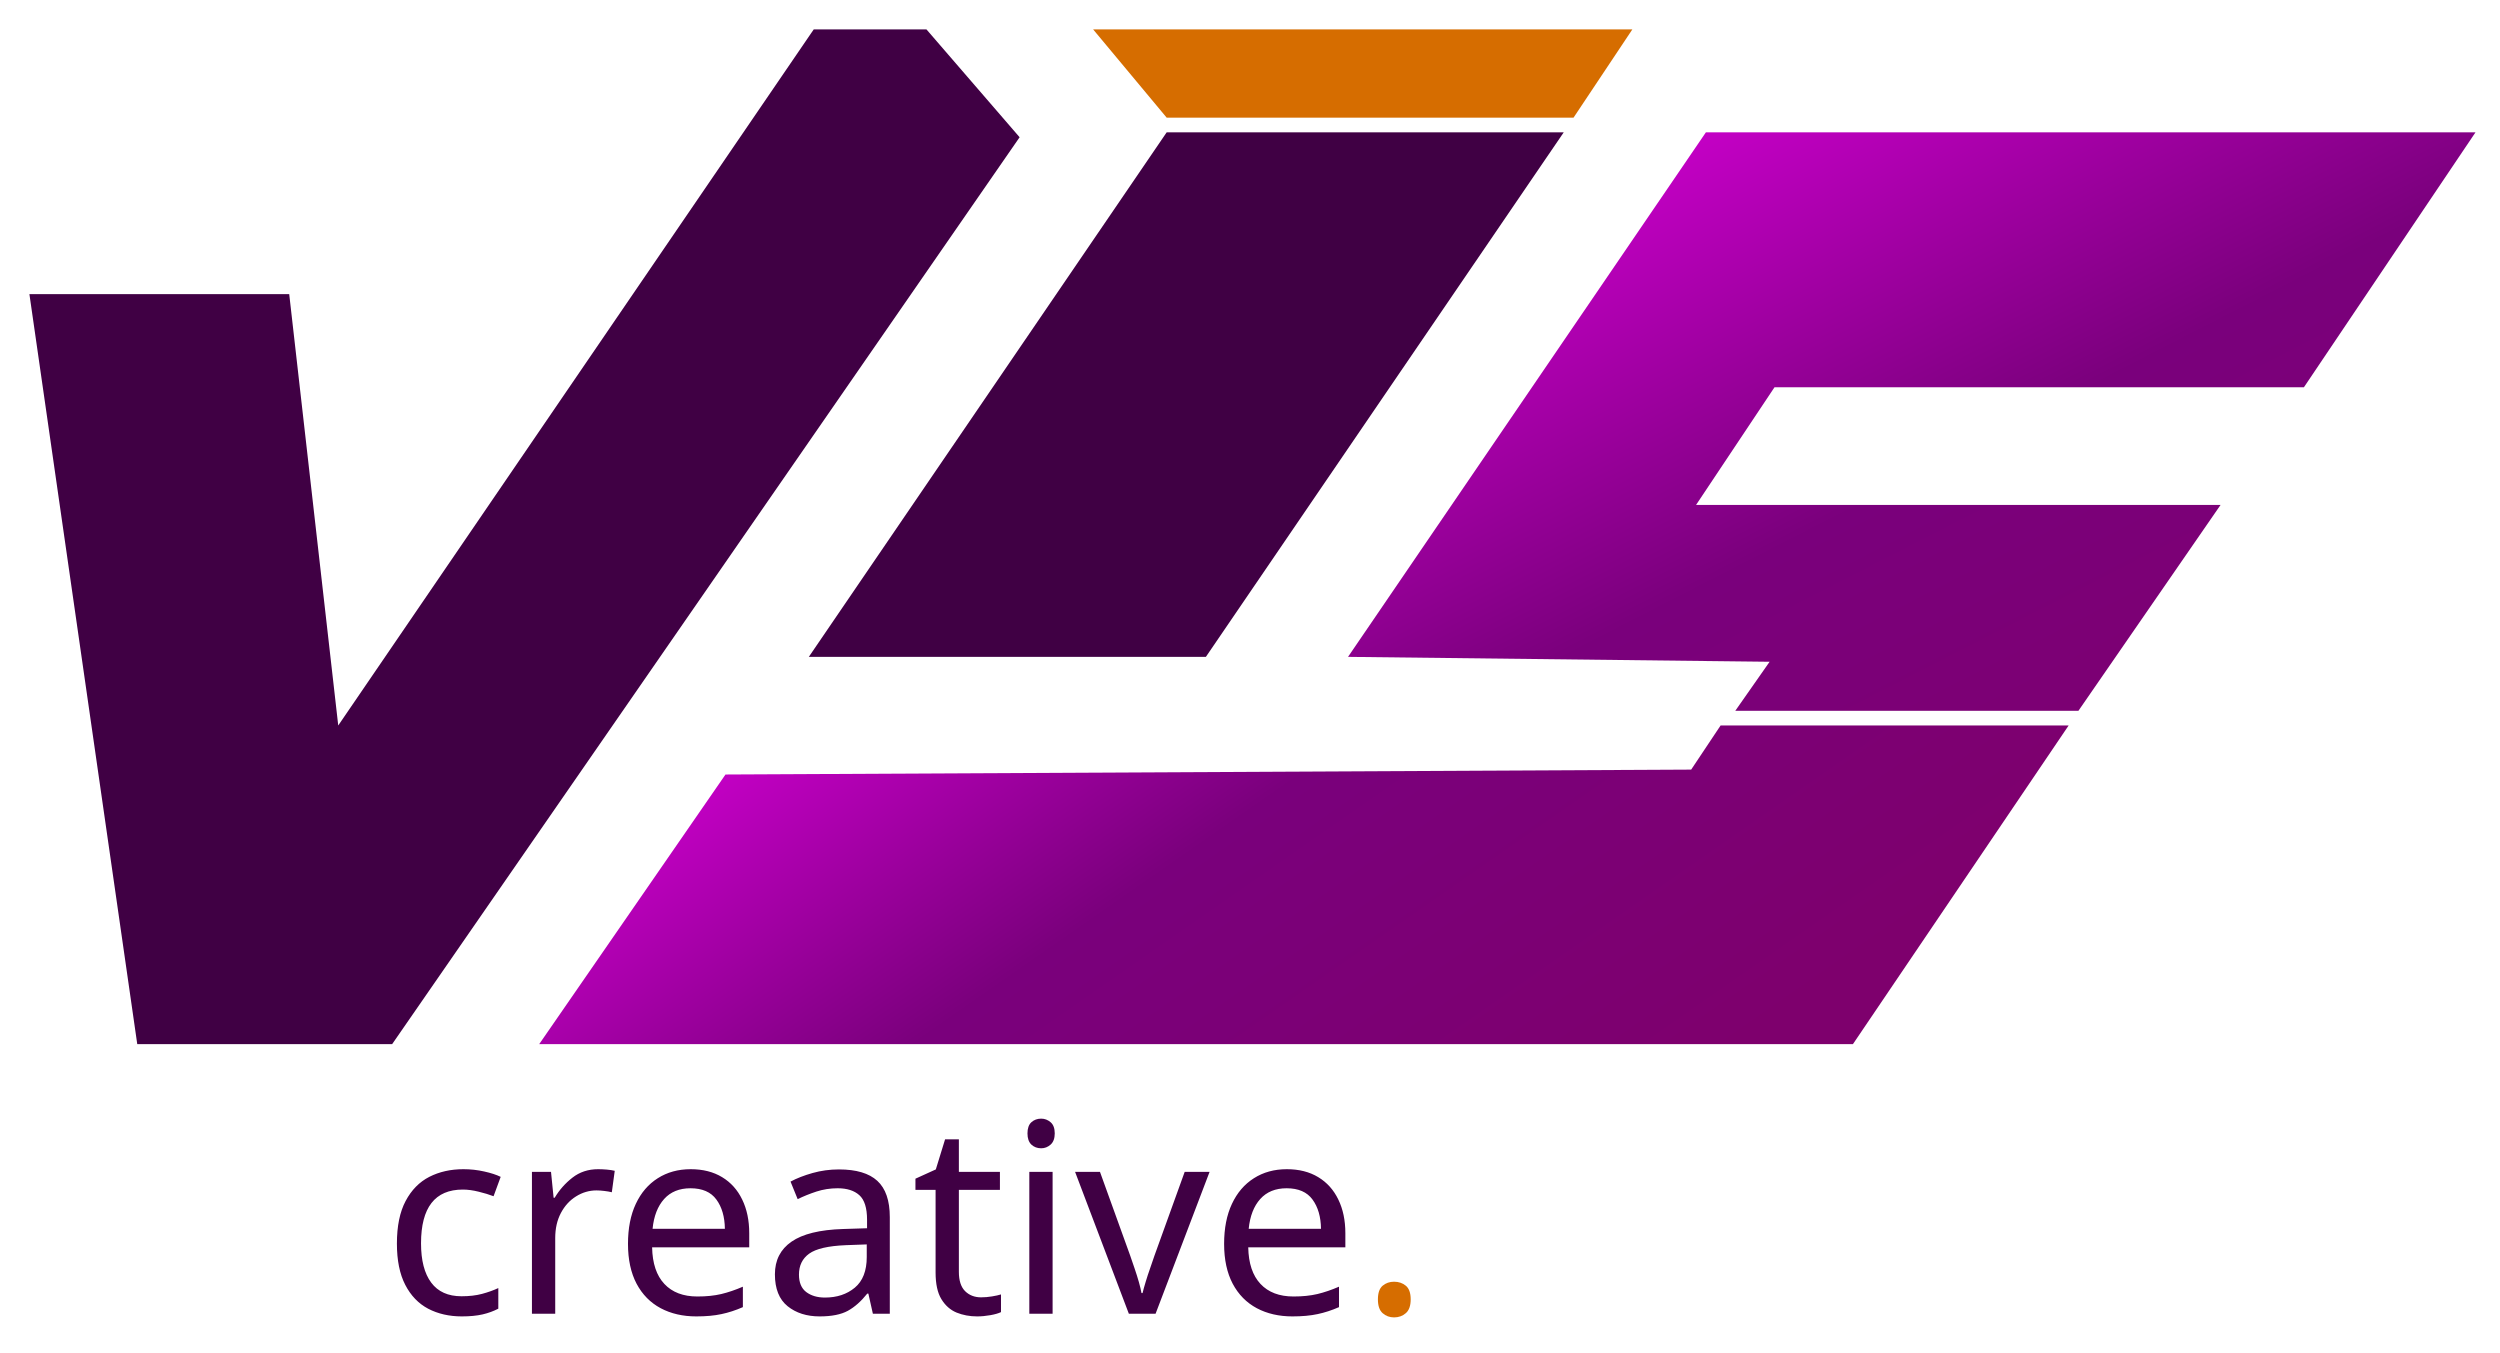
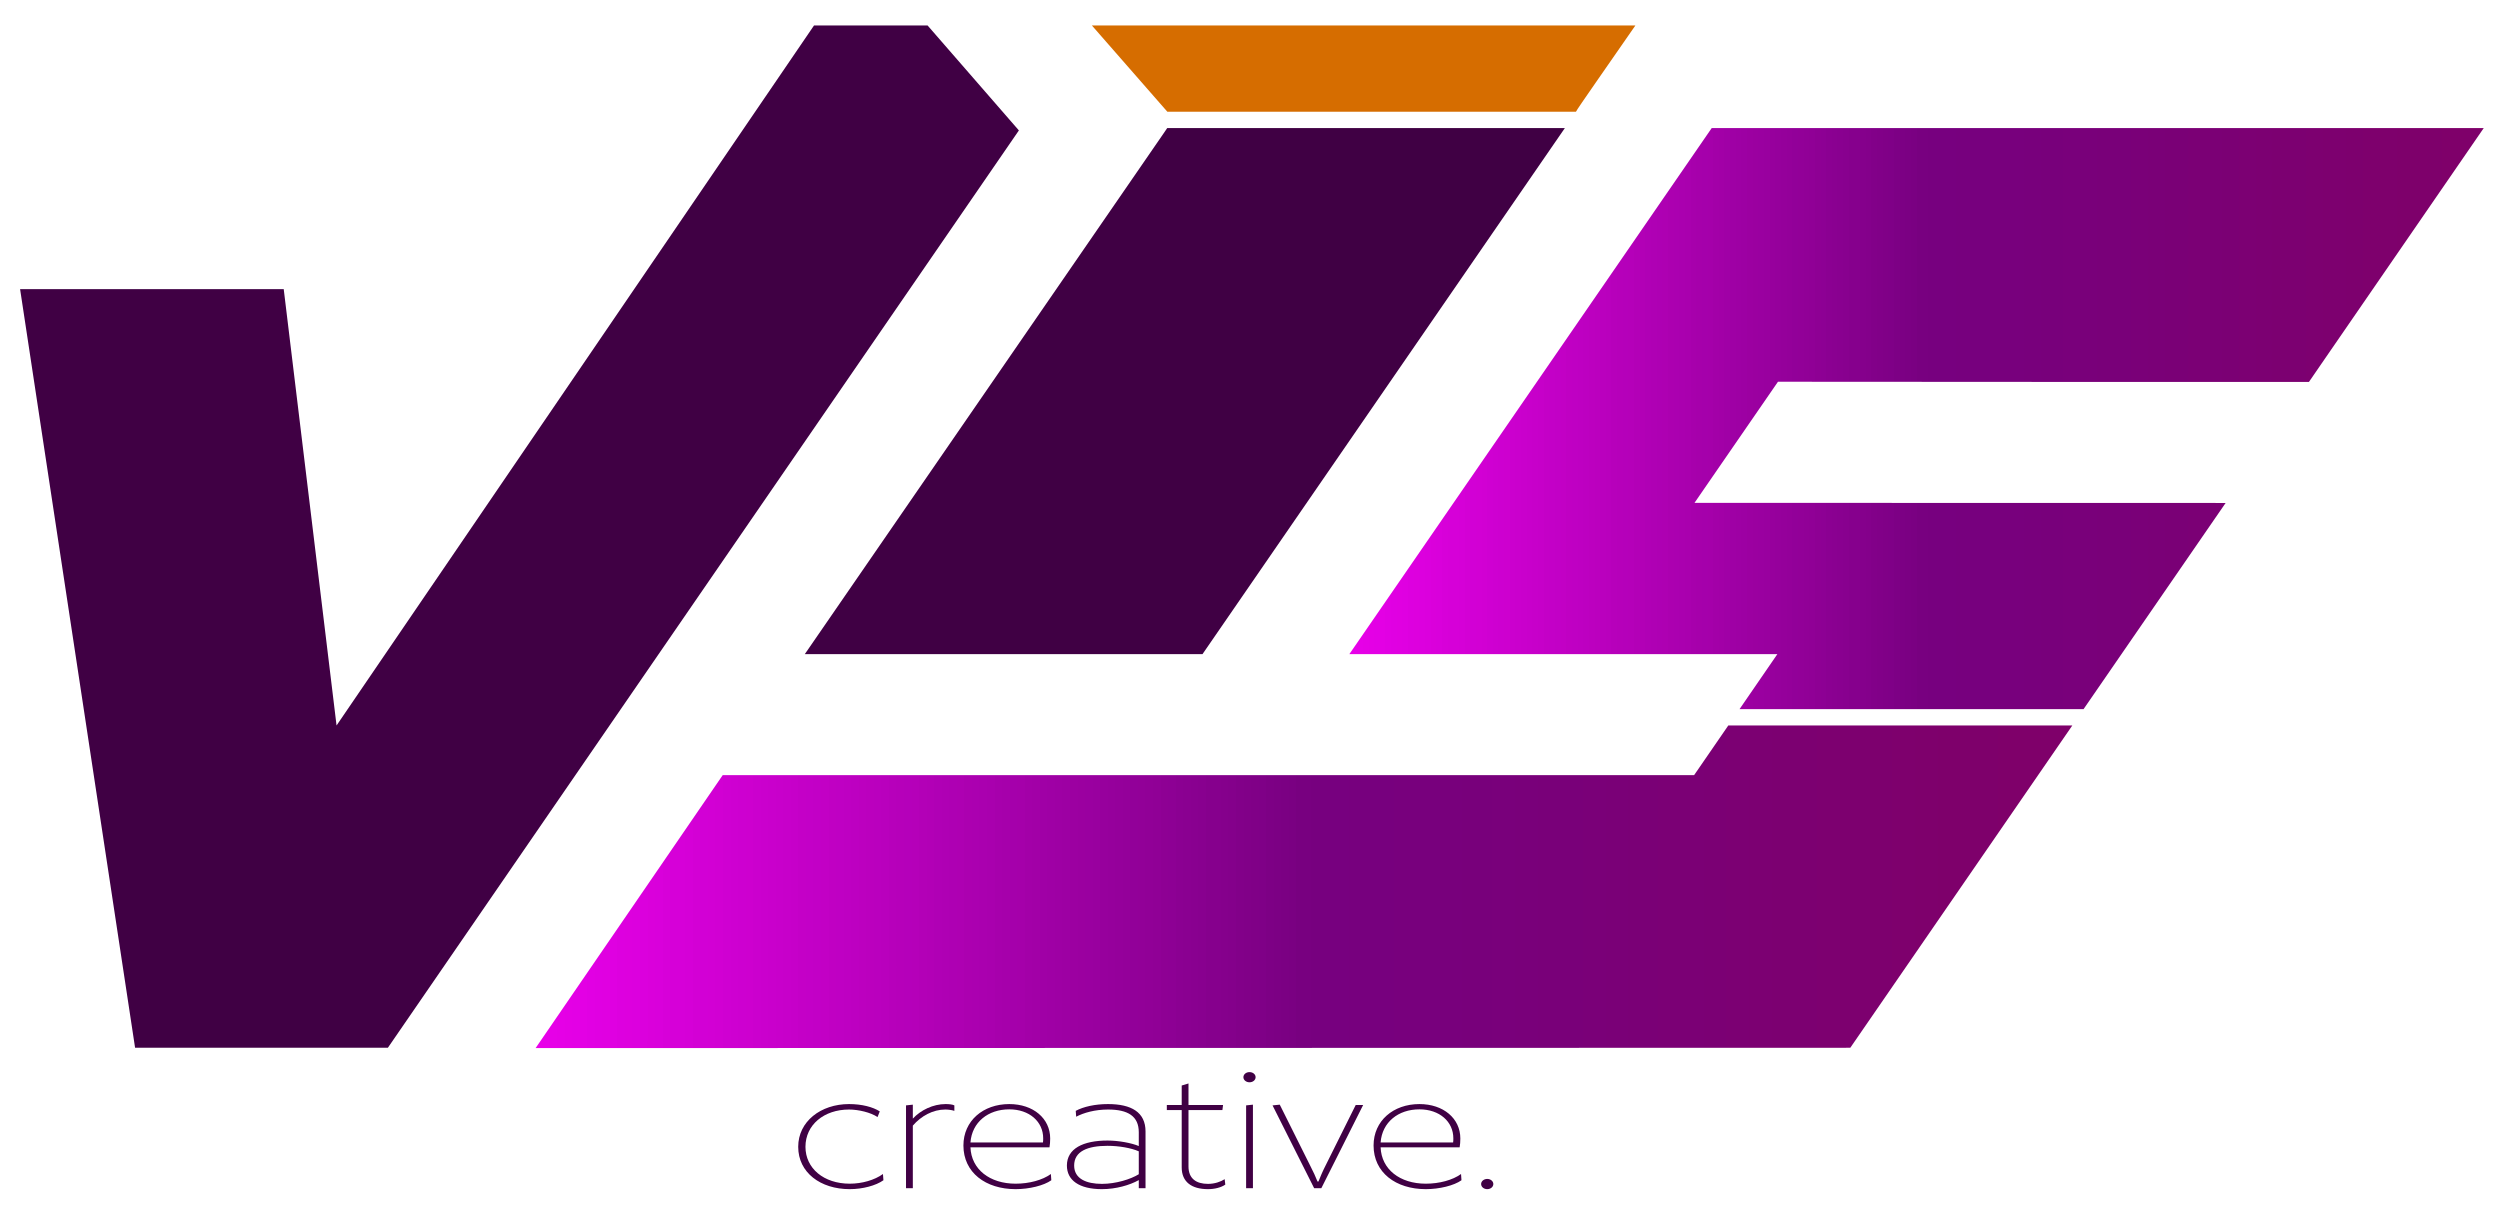
- <svg xmlns="http://www.w3.org/2000/svg" viewBox="336 438 510 276" role="img" aria-label="VIS creative">
+ <svg xmlns="http://www.w3.org/2000/svg" xmlns:xlink="http://www.w3.org/1999/xlink" viewBox="1228 372 682 332" role="img" aria-label="VIS creative">
  <defs>
-     <linearGradient id="vis-d" x1="0" y1="0" x2="1" y2="1">
-       <stop offset="0" stop-color="#E100E2" />
-       <stop offset=".55" stop-color="#7A007C" />
-       <stop offset="1" stop-color="#7E006D" />
+     <g>
+       <g id="glyph-0-0">
+         <path d="M 24.09 -20.95 C 22.25 -22.14 19.23 -22.95 15.71 -22.95 C 8.01 -22.95 1.84 -18.21 1.84 -11.29 C 1.84 -4.28 7.89 0.26 15.90 0.26 C 19.42 0.26 23.04 -0.71 25.09 -2.17 L 24.96 -3.87 C 22.68 -2.21 19.23 -1.23 15.90 -1.23 C 8.81 -1.23 3.82 -5.42 3.82 -11.29 C 3.82 -17.28 8.87 -21.46 15.71 -21.46 C 18.31 -21.46 21.70 -20.64 23.48 -19.40 Z M 24.09 -20.95 " />
+       </g>
+       <g id="glyph-0-1">
+         <path d="M 17.5 -22.59 C 17.01 -22.85 16.03 -22.95 15.10 -22.95 C 11.71 -22.95 8.32 -21.31 6.17 -18.98 L 6.17 -22.79 L 4.31 -22.59 L 4.31 0 L 6.17 0 L 6.17 -17.07 C 8.43 -19.70 11.65 -21.46 15.04 -21.46 C 15.71 -21.46 16.76 -21.35 17.5 -21.10 Z M 17.5 -22.59 " />
+       </g>
+       <g id="glyph-0-2">
+         <path d="M 25.32 -11.14 C 25.45 -11.81 25.51 -12.79 25.51 -13.56 C 25.51 -19.03 20.89 -22.95 14.35 -22.95 C 7.21 -22.95 1.84 -18.37 1.84 -11.65 C 1.84 -4.28 7.89 0.26 16.09 0.26 C 19.78 0.26 23.79 -0.71 25.82 -2.17 L 25.70 -3.87 C 23.42 -2.21 19.78 -1.23 16.09 -1.23 C 9 -1.23 4 -5.15 3.76 -11.14 Z M 14.35 -21.51 C 19.84 -21.51 23.60 -18.15 23.60 -13.62 C 23.60 -13.15 23.60 -12.84 23.54 -12.48 L 3.76 -12.48 C 4.18 -18 8.56 -21.51 14.35 -21.51 Z M 14.35 -21.51 " />
+       </g>
+       <g id="glyph-0-3">
+         <path d="M 23.29 0 L 23.29 -15.48 C 23.29 -20.73 19.42 -22.95 13.06 -22.95 C 9.5 -22.95 6.34 -22.23 4.25 -21.10 L 4.37 -19.5 C 6.40 -20.57 9.5 -21.46 13.06 -21.46 C 18.5 -21.46 21.45 -19.65 21.45 -15.26 L 21.45 -11.5 C 19.54 -12.32 15.96 -13 12.93 -13 C 6.28 -13 1.84 -10.82 1.84 -6.18 C 1.84 -2.17 5.17 0.26 11.40 0.26 C 15.21 0.26 18.98 -0.82 21.45 -2.21 L 21.45 0 Z M 21.45 -3.81 C 19.29 -2.46 15.21 -1.18 11.40 -1.18 C 7.15 -1.18 3.82 -2.57 3.82 -6.18 C 3.82 -10.06 7.45 -11.56 12.93 -11.56 C 16.03 -11.56 19.35 -10.98 21.45 -10.06 Z M 21.45 -3.81 " />
+       </g>
+       <g id="glyph-0-4">
+         <path d="M 16.82 -22.70 L 7.39 -22.70 L 7.39 -28.57 L 5.54 -28.01 L 5.54 -22.70 L 1.48 -22.70 L 1.48 -21.31 L 5.54 -21.31 L 5.54 -5.67 C 5.54 -1.70 8.26 0.26 12.70 0.26 C 14.54 0.26 16.32 -0.20 17.43 -0.98 L 17.26 -2.46 C 16.15 -1.75 14.54 -1.18 12.70 -1.18 C 9.5 -1.18 7.39 -2.62 7.39 -5.93 L 7.39 -21.31 L 16.64 -21.31 Z M 16.82 -22.70 " />
+       </g>
+       <g id="glyph-0-5">
+         <path d="M 5.23 -31.67 C 4.31 -31.67 3.57 -31.06 3.57 -30.28 C 3.57 -29.51 4.31 -28.89 5.23 -28.89 C 6.17 -28.89 6.90 -29.51 6.90 -30.28 C 6.90 -31.06 6.17 -31.67 5.23 -31.67 Z M 6.17 -22.79 L 4.31 -22.59 L 4.31 0 L 6.17 0 Z M 6.17 -22.79 " />
+       </g>
+       <g id="glyph-0-6">
+         <path d="M 25.76 -22.70 L 23.73 -22.70 L 15.46 -6.09 C 14.73 -4.68 14 -2.93 13.56 -1.81 L 13.31 -1.81 C 12.89 -2.93 12.07 -4.68 11.34 -6.09 L 3.01 -22.79 L 1.04 -22.59 L 12.39 0 L 14.35 0 Z M 25.76 -22.70 " />
+       </g>
+       <g id="glyph-0-7">
+         <path d="M 4.62 -2.53 C 3.70 -2.53 2.95 -1.90 2.95 -1.14 C 2.95 -0.35 3.70 0.26 4.62 0.26 C 5.54 0.26 6.28 -0.35 6.28 -1.14 C 6.28 -1.90 5.54 -2.53 4.62 -2.53 Z M 4.62 -2.53 " />
+       </g>
+     </g>
+     <clipPath id="clip-0">
+       <path clip-rule="nonzero" d="M 1193.07 350 L 1953.07 350 L 1953.07 730 L 1193.07 730 Z M 1193.07 350 " />
+     </clipPath>
+     <clipPath id="clip-1">
+       <path clip-rule="nonzero" d="M 1374 569 L 1794 569 L 1794 658 L 1374 658 Z M 1374 569 " />
+     </clipPath>
+     <clipPath id="clip-2">
+       <path clip-rule="nonzero" d="M 1699.48 569.91 L 1690.16 583.45 L 1425.16 583.45 L 1374.11 657.92 L 1732.76 657.83 L 1793.33 569.91 Z M 1699.48 569.91 " />
+     </clipPath>
+     <linearGradient id="linear-pattern-0" gradientUnits="userSpaceOnUse" x1="-0.00" y1="0" x2="0.99" y2="0" gradientTransform="matrix(419.21, 0, 0, 419.21, 1374.11, 613.91)">
+       <stop offset="0" stop-color="rgb(90.97%, 0%, 91.37%)" stop-opacity="1" />
+       <stop offset="0.00" stop-color="rgb(90.75%, 0%, 91.15%)" stop-opacity="1" />
+       <stop offset="0.00" stop-color="rgb(90.52%, 0%, 90.94%)" stop-opacity="1" />
+       <stop offset="0.01" stop-color="rgb(90.26%, 0%, 90.69%)" stop-opacity="1" />
+       <stop offset="0.01" stop-color="rgb(90.00%, 0%, 90.45%)" stop-opacity="1" />
+       <stop offset="0.01" stop-color="rgb(89.73%, 0%, 90.20%)" stop-opacity="1" />
+       <stop offset="0.02" stop-color="rgb(89.45%, 0%, 89.94%)" stop-opacity="1" />
+       <stop offset="0.02" stop-color="rgb(89.17%, 0%, 89.68%)" stop-opacity="1" />
+       <stop offset="0.03" stop-color="rgb(88.89%, 0%, 89.41%)" stop-opacity="1" />
+       <stop offset="0.03" stop-color="rgb(88.61%, 0%, 89.14%)" stop-opacity="1" />
+       <stop offset="0.03" stop-color="rgb(88.32%, 0%, 88.88%)" stop-opacity="1" />
+       <stop offset="0.04" stop-color="rgb(88.03%, 0%, 88.60%)" stop-opacity="1" />
+       <stop offset="0.04" stop-color="rgb(87.73%, 0%, 88.33%)" stop-opacity="1" />
+       <stop offset="0.05" stop-color="rgb(87.44%, 0%, 88.05%)" stop-opacity="1" />
+       <stop offset="0.05" stop-color="rgb(87.14%, 0%, 87.77%)" stop-opacity="1" />
+       <stop offset="0.05" stop-color="rgb(86.84%, 0%, 87.49%)" stop-opacity="1" />
+       <stop offset="0.06" stop-color="rgb(86.54%, 0%, 87.21%)" stop-opacity="1" />
+       <stop offset="0.06" stop-color="rgb(86.23%, 0%, 86.92%)" stop-opacity="1" />
+       <stop offset="0.07" stop-color="rgb(85.93%, 0%, 86.63%)" stop-opacity="1" />
+       <stop offset="0.07" stop-color="rgb(85.62%, 0%, 86.34%)" stop-opacity="1" />
+       <stop offset="0.07" stop-color="rgb(85.31%, 0%, 86.06%)" stop-opacity="1" />
+       <stop offset="0.08" stop-color="rgb(85.00%, 0%, 85.76%)" stop-opacity="1" />
+       <stop offset="0.08" stop-color="rgb(84.69%, 0%, 85.47%)" stop-opacity="1" />
+       <stop offset="0.08" stop-color="rgb(84.38%, 0%, 85.18%)" stop-opacity="1" />
+       <stop offset="0.09" stop-color="rgb(84.07%, 0%, 84.89%)" stop-opacity="1" />
+       <stop offset="0.09" stop-color="rgb(83.75%, 0%, 84.59%)" stop-opacity="1" />
+       <stop offset="0.10" stop-color="rgb(83.43%, 0%, 84.29%)" stop-opacity="1" />
+       <stop offset="0.10" stop-color="rgb(83.12%, 0%, 83.99%)" stop-opacity="1" />
+       <stop offset="0.10" stop-color="rgb(82.80%, 0%, 83.70%)" stop-opacity="1" />
+       <stop offset="0.11" stop-color="rgb(82.48%, 0%, 83.40%)" stop-opacity="1" />
+       <stop offset="0.11" stop-color="rgb(82.16%, 0%, 83.10%)" stop-opacity="1" />
+       <stop offset="0.12" stop-color="rgb(81.84%, 0%, 82.80%)" stop-opacity="1" />
+       <stop offset="0.12" stop-color="rgb(81.52%, 0%, 82.49%)" stop-opacity="1" />
+       <stop offset="0.12" stop-color="rgb(81.19%, 0%, 82.19%)" stop-opacity="1" />
+       <stop offset="0.13" stop-color="rgb(80.87%, 0%, 81.89%)" stop-opacity="1" />
+       <stop offset="0.13" stop-color="rgb(80.54%, 0%, 81.58%)" stop-opacity="1" />
+       <stop offset="0.14" stop-color="rgb(80.22%, 0%, 81.28%)" stop-opacity="1" />
+       <stop offset="0.14" stop-color="rgb(79.89%, 0%, 80.97%)" stop-opacity="1" />
+       <stop offset="0.14" stop-color="rgb(79.56%, 0%, 80.66%)" stop-opacity="1" />
+       <stop offset="0.15" stop-color="rgb(79.23%, 0%, 80.35%)" stop-opacity="1" />
+       <stop offset="0.15" stop-color="rgb(78.90%, 0%, 80.04%)" stop-opacity="1" />
+       <stop offset="0.16" stop-color="rgb(78.57%, 0%, 79.73%)" stop-opacity="1" />
+       <stop offset="0.16" stop-color="rgb(78.24%, 0%, 79.42%)" stop-opacity="1" />
+       <stop offset="0.16" stop-color="rgb(77.91%, 0%, 79.11%)" stop-opacity="1" />
+       <stop offset="0.17" stop-color="rgb(77.58%, 0%, 78.80%)" stop-opacity="1" />
+       <stop offset="0.17" stop-color="rgb(77.25%, 0%, 78.49%)" stop-opacity="1" />
+       <stop offset="0.17" stop-color="rgb(76.91%, 0%, 78.18%)" stop-opacity="1" />
+       <stop offset="0.18" stop-color="rgb(76.58%, 0%, 77.86%)" stop-opacity="1" />
+       <stop offset="0.18" stop-color="rgb(76.24%, 0%, 77.55%)" stop-opacity="1" />
+       <stop offset="0.19" stop-color="rgb(75.91%, 0%, 77.23%)" stop-opacity="1" />
+       <stop offset="0.19" stop-color="rgb(75.57%, 0%, 76.92%)" stop-opacity="1" />
+       <stop offset="0.19" stop-color="rgb(75.24%, 0%, 76.60%)" stop-opacity="1" />
+       <stop offset="0.20" stop-color="rgb(74.90%, 0%, 76.29%)" stop-opacity="1" />
+       <stop offset="0.20" stop-color="rgb(74.56%, 0%, 75.97%)" stop-opacity="1" />
+       <stop offset="0.21" stop-color="rgb(74.22%, 0%, 75.65%)" stop-opacity="1" />
+       <stop offset="0.21" stop-color="rgb(73.88%, 0%, 75.33%)" stop-opacity="1" />
+       <stop offset="0.21" stop-color="rgb(73.54%, 0%, 75.02%)" stop-opacity="1" />
+       <stop offset="0.22" stop-color="rgb(73.20%, 0%, 74.70%)" stop-opacity="1" />
+       <stop offset="0.22" stop-color="rgb(72.86%, 0%, 74.38%)" stop-opacity="1" />
+       <stop offset="0.23" stop-color="rgb(72.52%, 0%, 74.06%)" stop-opacity="1" />
+       <stop offset="0.23" stop-color="rgb(72.18%, 0%, 73.74%)" stop-opacity="1" />
+       <stop offset="0.23" stop-color="rgb(71.84%, 0%, 73.41%)" stop-opacity="1" />
+       <stop offset="0.24" stop-color="rgb(71.49%, 0%, 73.09%)" stop-opacity="1" />
+       <stop offset="0.24" stop-color="rgb(71.15%, 0%, 72.77%)" stop-opacity="1" />
+       <stop offset="0.25" stop-color="rgb(70.81%, 0%, 72.45%)" stop-opacity="1" />
+       <stop offset="0.25" stop-color="rgb(70.46%, 0%, 72.12%)" stop-opacity="1" />
+       <stop offset="0.25" stop-color="rgb(70.12%, 0%, 71.80%)" stop-opacity="1" />
+       <stop offset="0.26" stop-color="rgb(69.77%, 0%, 71.48%)" stop-opacity="1" />
+       <stop offset="0.26" stop-color="rgb(69.43%, 0%, 71.15%)" stop-opacity="1" />
+       <stop offset="0.26" stop-color="rgb(69.08%, 0%, 70.83%)" stop-opacity="1" />
+       <stop offset="0.27" stop-color="rgb(68.73%, 0%, 70.50%)" stop-opacity="1" />
+       <stop offset="0.27" stop-color="rgb(68.38%, 0%, 70.18%)" stop-opacity="1" />
+       <stop offset="0.28" stop-color="rgb(68.04%, 0%, 69.85%)" stop-opacity="1" />
+       <stop offset="0.28" stop-color="rgb(67.69%, 0%, 69.52%)" stop-opacity="1" />
+       <stop offset="0.28" stop-color="rgb(67.34%, 0%, 69.20%)" stop-opacity="1" />
+       <stop offset="0.29" stop-color="rgb(66.99%, 0%, 68.87%)" stop-opacity="1" />
+       <stop offset="0.29" stop-color="rgb(66.64%, 0%, 68.54%)" stop-opacity="1" />
+       <stop offset="0.30" stop-color="rgb(66.29%, 0%, 68.21%)" stop-opacity="1" />
+       <stop offset="0.30" stop-color="rgb(65.94%, 0%, 67.88%)" stop-opacity="1" />
+       <stop offset="0.30" stop-color="rgb(65.59%, 0%, 67.55%)" stop-opacity="1" />
+       <stop offset="0.31" stop-color="rgb(65.24%, 0%, 67.23%)" stop-opacity="1" />
+       <stop offset="0.31" stop-color="rgb(64.89%, 0%, 66.90%)" stop-opacity="1" />
+       <stop offset="0.32" stop-color="rgb(64.54%, 0%, 66.57%)" stop-opacity="1" />
+       <stop offset="0.32" stop-color="rgb(64.18%, 0%, 66.23%)" stop-opacity="1" />
+       <stop offset="0.32" stop-color="rgb(63.83%, 0%, 65.91%)" stop-opacity="1" />
+       <stop offset="0.33" stop-color="rgb(63.48%, 0%, 65.57%)" stop-opacity="1" />
+       <stop offset="0.33" stop-color="rgb(63.13%, 0%, 65.24%)" stop-opacity="1" />
+       <stop offset="0.33" stop-color="rgb(62.77%, 0%, 64.91%)" stop-opacity="1" />
+       <stop offset="0.34" stop-color="rgb(62.42%, 0%, 64.58%)" stop-opacity="1" />
+       <stop offset="0.34" stop-color="rgb(62.06%, 0%, 64.25%)" stop-opacity="1" />
+       <stop offset="0.35" stop-color="rgb(61.71%, 0%, 63.91%)" stop-opacity="1" />
+       <stop offset="0.35" stop-color="rgb(61.35%, 0%, 63.58%)" stop-opacity="1" />
+       <stop offset="0.35" stop-color="rgb(61.00%, 0%, 63.25%)" stop-opacity="1" />
+       <stop offset="0.36" stop-color="rgb(60.64%, 0%, 62.91%)" stop-opacity="1" />
+       <stop offset="0.36" stop-color="rgb(60.28%, 0%, 62.58%)" stop-opacity="1" />
+       <stop offset="0.37" stop-color="rgb(59.93%, 0%, 62.24%)" stop-opacity="1" />
+       <stop offset="0.37" stop-color="rgb(59.57%, 0%, 61.91%)" stop-opacity="1" />
+       <stop offset="0.37" stop-color="rgb(59.21%, 0%, 61.57%)" stop-opacity="1" />
+       <stop offset="0.38" stop-color="rgb(58.85%, 0%, 61.24%)" stop-opacity="1" />
+       <stop offset="0.38" stop-color="rgb(58.50%, 0%, 60.90%)" stop-opacity="1" />
+       <stop offset="0.39" stop-color="rgb(58.14%, 0%, 60.56%)" stop-opacity="1" />
+       <stop offset="0.39" stop-color="rgb(57.78%, 0%, 60.23%)" stop-opacity="1" />
+       <stop offset="0.39" stop-color="rgb(57.42%, 0%, 59.89%)" stop-opacity="1" />
+       <stop offset="0.40" stop-color="rgb(57.06%, 0%, 59.55%)" stop-opacity="1" />
+       <stop offset="0.40" stop-color="rgb(56.70%, 0%, 59.22%)" stop-opacity="1" />
+       <stop offset="0.41" stop-color="rgb(56.34%, 0%, 58.88%)" stop-opacity="1" />
+       <stop offset="0.41" stop-color="rgb(55.98%, 0%, 58.54%)" stop-opacity="1" />
+       <stop offset="0.41" stop-color="rgb(55.62%, 0%, 58.20%)" stop-opacity="1" />
+       <stop offset="0.42" stop-color="rgb(55.26%, 0%, 57.86%)" stop-opacity="1" />
+       <stop offset="0.42" stop-color="rgb(54.90%, 0%, 57.52%)" stop-opacity="1" />
+       <stop offset="0.42" stop-color="rgb(54.53%, 0%, 57.18%)" stop-opacity="1" />
+       <stop offset="0.43" stop-color="rgb(54.17%, 0%, 56.84%)" stop-opacity="1" />
+       <stop offset="0.43" stop-color="rgb(53.81%, 0%, 56.50%)" stop-opacity="1" />
+       <stop offset="0.44" stop-color="rgb(53.45%, 0%, 56.16%)" stop-opacity="1" />
+       <stop offset="0.44" stop-color="rgb(53.08%, 0%, 55.82%)" stop-opacity="1" />
+       <stop offset="0.44" stop-color="rgb(52.72%, 0%, 55.48%)" stop-opacity="1" />
+       <stop offset="0.45" stop-color="rgb(52.36%, 0%, 55.14%)" stop-opacity="1" />
+       <stop offset="0.45" stop-color="rgb(51.99%, 0%, 54.80%)" stop-opacity="1" />
+       <stop offset="0.46" stop-color="rgb(51.63%, 0%, 54.46%)" stop-opacity="1" />
+       <stop offset="0.46" stop-color="rgb(51.27%, 0%, 54.12%)" stop-opacity="1" />
+       <stop offset="0.46" stop-color="rgb(50.90%, 0%, 53.78%)" stop-opacity="1" />
+       <stop offset="0.47" stop-color="rgb(50.54%, 0%, 53.43%)" stop-opacity="1" />
+       <stop offset="0.47" stop-color="rgb(50.17%, 0%, 53.09%)" stop-opacity="1" />
+       <stop offset="0.48" stop-color="rgb(49.81%, 0%, 52.75%)" stop-opacity="1" />
+       <stop offset="0.48" stop-color="rgb(49.44%, 0%, 52.41%)" stop-opacity="1" />
+       <stop offset="0.48" stop-color="rgb(49.07%, 0%, 52.06%)" stop-opacity="1" />
+       <stop offset="0.49" stop-color="rgb(48.71%, 0%, 51.72%)" stop-opacity="1" />
+       <stop offset="0.49" stop-color="rgb(48.34%, 0%, 51.37%)" stop-opacity="1" />
+       <stop offset="0.5" stop-color="rgb(47.97%, 0%, 51.03%)" stop-opacity="1" />
+       <stop offset="0.50" stop-color="rgb(47.61%, 0%, 50.69%)" stop-opacity="1" />
+       <stop offset="0.50" stop-color="rgb(47.24%, 0%, 50.34%)" stop-opacity="1" />
+       <stop offset="0.51" stop-color="rgb(46.95%, 0%, 50.07%)" stop-opacity="1" />
+       <stop offset="0.51" stop-color="rgb(46.66%, 0%, 49.79%)" stop-opacity="1" />
+       <stop offset="0.53" stop-color="rgb(46.69%, 0%, 49.71%)" stop-opacity="1" />
+       <stop offset="0.54" stop-color="rgb(46.76%, 0%, 49.54%)" stop-opacity="1" />
+       <stop offset="0.56" stop-color="rgb(46.84%, 0%, 49.34%)" stop-opacity="1" />
+       <stop offset="0.57" stop-color="rgb(46.92%, 0%, 49.12%)" stop-opacity="1" />
+       <stop offset="0.59" stop-color="rgb(47.01%, 0%, 48.88%)" stop-opacity="1" />
+       <stop offset="0.60" stop-color="rgb(47.10%, 0%, 48.63%)" stop-opacity="1" />
+       <stop offset="0.62" stop-color="rgb(47.20%, 0%, 48.38%)" stop-opacity="1" />
+       <stop offset="0.64" stop-color="rgb(47.30%, 0%, 48.11%)" stop-opacity="1" />
+       <stop offset="0.65" stop-color="rgb(47.41%, 0%, 47.84%)" stop-opacity="1" />
+       <stop offset="0.67" stop-color="rgb(47.51%, 0%, 47.56%)" stop-opacity="1" />
+       <stop offset="0.68" stop-color="rgb(47.62%, 0%, 47.27%)" stop-opacity="1" />
+       <stop offset="0.70" stop-color="rgb(47.73%, 0%, 46.98%)" stop-opacity="1" />
+       <stop offset="0.71" stop-color="rgb(47.85%, 0%, 46.68%)" stop-opacity="1" />
+       <stop offset="0.73" stop-color="rgb(47.96%, 0%, 46.38%)" stop-opacity="1" />
+       <stop offset="0.75" stop-color="rgb(48.08%, 0%, 46.07%)" stop-opacity="1" />
+       <stop offset="0.76" stop-color="rgb(48.20%, 0%, 45.76%)" stop-opacity="1" />
+       <stop offset="0.78" stop-color="rgb(48.32%, 0%, 45.44%)" stop-opacity="1" />
+       <stop offset="0.79" stop-color="rgb(48.44%, 0%, 45.12%)" stop-opacity="1" />
+       <stop offset="0.81" stop-color="rgb(48.56%, 0%, 44.80%)" stop-opacity="1" />
+       <stop offset="0.82" stop-color="rgb(48.69%, 0%, 44.47%)" stop-opacity="1" />
+       <stop offset="0.84" stop-color="rgb(48.82%, 0%, 44.14%)" stop-opacity="1" />
+       <stop offset="0.85" stop-color="rgb(48.94%, 0%, 43.80%)" stop-opacity="1" />
+       <stop offset="0.87" stop-color="rgb(49.07%, 0%, 43.47%)" stop-opacity="1" />
+       <stop offset="0.89" stop-color="rgb(49.20%, 0%, 43.12%)" stop-opacity="1" />
+       <stop offset="0.90" stop-color="rgb(49.33%, 0%, 42.78%)" stop-opacity="1" />
+       <stop offset="0.92" stop-color="rgb(49.47%, 0%, 42.43%)" stop-opacity="1" />
+       <stop offset="0.93" stop-color="rgb(49.60%, 0%, 42.08%)" stop-opacity="1" />
+       <stop offset="1" stop-color="rgb(49.73%, 0%, 41.73%)" stop-opacity="1" />
    </linearGradient>
-     <linearGradient id="vis-h" x1="0" y1="0" x2="1" y2=".3">
-       <stop offset="0" stop-color="#E100E2" />
-       <stop offset=".5" stop-color="#7A007C" />
-       <stop offset="1" stop-color="#7E006D" />
+     <clipPath id="clip-3">
+       <path clip-rule="nonzero" d="M 1596 406 L 1906 406 L 1906 566 L 1596 566 Z M 1596 406 " />
+     </clipPath>
+     <clipPath id="clip-4">
+       <path clip-rule="nonzero" d="M 1694.96 406.93 L 1596.10 550.45 L 1712.86 550.45 L 1702.54 565.46 L 1796.39 565.46 L 1835.15 509.21 L 1690.26 509.18 C 1692.70 505.62 1691.61 507.21 1693.19 504.92 C 1696.93 499.5 1708.64 482.52 1713.03 476.14 C 1759.26 476.19 1810.52 476.19 1857.88 476.19 C 1859.76 473.48 1861.40 471.07 1862.28 469.79 L 1905.57 406.93 Z M 1694.96 406.93 " />
+     </clipPath>
+     <linearGradient id="linear-pattern-1" gradientUnits="userSpaceOnUse" x1="-0.00" y1="0" x2="1.00" y2="0" gradientTransform="matrix(309.47, 0, 0, 309.47, 1596.10, 486.19)">
+       <stop offset="0" stop-color="rgb(90.97%, 0%, 91.37%)" stop-opacity="1" />
+       <stop offset="0.00" stop-color="rgb(90.75%, 0%, 91.15%)" stop-opacity="1" />
+       <stop offset="0.00" stop-color="rgb(90.52%, 0%, 90.94%)" stop-opacity="1" />
+       <stop offset="0.01" stop-color="rgb(90.26%, 0%, 90.69%)" stop-opacity="1" />
+       <stop offset="0.01" stop-color="rgb(90.00%, 0%, 90.45%)" stop-opacity="1" />
+       <stop offset="0.01" stop-color="rgb(89.73%, 0%, 90.20%)" stop-opacity="1" />
+       <stop offset="0.02" stop-color="rgb(89.45%, 0%, 89.94%)" stop-opacity="1" />
+       <stop offset="0.02" stop-color="rgb(89.17%, 0%, 89.68%)" stop-opacity="1" />
+       <stop offset="0.03" stop-color="rgb(88.89%, 0%, 89.41%)" stop-opacity="1" />
+       <stop offset="0.03" stop-color="rgb(88.61%, 0%, 89.14%)" stop-opacity="1" />
+       <stop offset="0.03" stop-color="rgb(88.32%, 0%, 88.88%)" stop-opacity="1" />
+       <stop offset="0.04" stop-color="rgb(88.03%, 0%, 88.60%)" stop-opacity="1" />
+       <stop offset="0.04" stop-color="rgb(87.73%, 0%, 88.33%)" stop-opacity="1" />
+       <stop offset="0.05" stop-color="rgb(87.44%, 0%, 88.05%)" stop-opacity="1" />
+       <stop offset="0.05" stop-color="rgb(87.14%, 0%, 87.77%)" stop-opacity="1" />
+       <stop offset="0.05" stop-color="rgb(86.84%, 0%, 87.49%)" stop-opacity="1" />
+       <stop offset="0.06" stop-color="rgb(86.54%, 0%, 87.21%)" stop-opacity="1" />
+       <stop offset="0.06" stop-color="rgb(86.23%, 0%, 86.92%)" stop-opacity="1" />
+       <stop offset="0.07" stop-color="rgb(85.93%, 0%, 86.63%)" stop-opacity="1" />
+       <stop offset="0.07" stop-color="rgb(85.62%, 0%, 86.34%)" stop-opacity="1" />
+       <stop offset="0.07" stop-color="rgb(85.31%, 0%, 86.06%)" stop-opacity="1" />
+       <stop offset="0.08" stop-color="rgb(85.00%, 0%, 85.76%)" stop-opacity="1" />
+       <stop offset="0.08" stop-color="rgb(84.69%, 0%, 85.47%)" stop-opacity="1" />
+       <stop offset="0.08" stop-color="rgb(84.38%, 0%, 85.18%)" stop-opacity="1" />
+       <stop offset="0.09" stop-color="rgb(84.07%, 0%, 84.89%)" stop-opacity="1" />
+       <stop offset="0.09" stop-color="rgb(83.75%, 0%, 84.59%)" stop-opacity="1" />
+       <stop offset="0.10" stop-color="rgb(83.43%, 0%, 84.29%)" stop-opacity="1" />
+       <stop offset="0.10" stop-color="rgb(83.12%, 0%, 83.99%)" stop-opacity="1" />
+       <stop offset="0.10" stop-color="rgb(82.80%, 0%, 83.70%)" stop-opacity="1" />
+       <stop offset="0.11" stop-color="rgb(82.48%, 0%, 83.40%)" stop-opacity="1" />
+       <stop offset="0.11" stop-color="rgb(82.16%, 0%, 83.10%)" stop-opacity="1" />
+       <stop offset="0.12" stop-color="rgb(81.84%, 0%, 82.80%)" stop-opacity="1" />
+       <stop offset="0.12" stop-color="rgb(81.52%, 0%, 82.49%)" stop-opacity="1" />
+       <stop offset="0.12" stop-color="rgb(81.19%, 0%, 82.19%)" stop-opacity="1" />
+       <stop offset="0.13" stop-color="rgb(80.87%, 0%, 81.89%)" stop-opacity="1" />
+       <stop offset="0.13" stop-color="rgb(80.54%, 0%, 81.58%)" stop-opacity="1" />
+       <stop offset="0.14" stop-color="rgb(80.22%, 0%, 81.28%)" stop-opacity="1" />
+       <stop offset="0.14" stop-color="rgb(79.89%, 0%, 80.97%)" stop-opacity="1" />
+       <stop offset="0.14" stop-color="rgb(79.56%, 0%, 80.66%)" stop-opacity="1" />
+       <stop offset="0.15" stop-color="rgb(79.23%, 0%, 80.35%)" stop-opacity="1" />
+       <stop offset="0.15" stop-color="rgb(78.90%, 0%, 80.04%)" stop-opacity="1" />
+       <stop offset="0.16" stop-color="rgb(78.57%, 0%, 79.73%)" stop-opacity="1" />
+       <stop offset="0.16" stop-color="rgb(78.24%, 0%, 79.42%)" stop-opacity="1" />
+       <stop offset="0.16" stop-color="rgb(77.91%, 0%, 79.11%)" stop-opacity="1" />
+       <stop offset="0.17" stop-color="rgb(77.58%, 0%, 78.80%)" stop-opacity="1" />
+       <stop offset="0.17" stop-color="rgb(77.25%, 0%, 78.49%)" stop-opacity="1" />
+       <stop offset="0.17" stop-color="rgb(76.91%, 0%, 78.18%)" stop-opacity="1" />
+       <stop offset="0.18" stop-color="rgb(76.58%, 0%, 77.86%)" stop-opacity="1" />
+       <stop offset="0.18" stop-color="rgb(76.24%, 0%, 77.55%)" stop-opacity="1" />
+       <stop offset="0.19" stop-color="rgb(75.91%, 0%, 77.23%)" stop-opacity="1" />
+       <stop offset="0.19" stop-color="rgb(75.57%, 0%, 76.92%)" stop-opacity="1" />
+       <stop offset="0.19" stop-color="rgb(75.24%, 0%, 76.60%)" stop-opacity="1" />
+       <stop offset="0.20" stop-color="rgb(74.90%, 0%, 76.29%)" stop-opacity="1" />
+       <stop offset="0.20" stop-color="rgb(74.56%, 0%, 75.97%)" stop-opacity="1" />
+       <stop offset="0.21" stop-color="rgb(74.22%, 0%, 75.65%)" stop-opacity="1" />
+       <stop offset="0.21" stop-color="rgb(73.88%, 0%, 75.33%)" stop-opacity="1" />
+       <stop offset="0.21" stop-color="rgb(73.54%, 0%, 75.02%)" stop-opacity="1" />
+       <stop offset="0.22" stop-color="rgb(73.20%, 0%, 74.70%)" stop-opacity="1" />
+       <stop offset="0.22" stop-color="rgb(72.86%, 0%, 74.38%)" stop-opacity="1" />
+       <stop offset="0.23" stop-color="rgb(72.52%, 0%, 74.06%)" stop-opacity="1" />
+       <stop offset="0.23" stop-color="rgb(72.18%, 0%, 73.74%)" stop-opacity="1" />
+       <stop offset="0.23" stop-color="rgb(71.84%, 0%, 73.41%)" stop-opacity="1" />
+       <stop offset="0.24" stop-color="rgb(71.49%, 0%, 73.09%)" stop-opacity="1" />
+       <stop offset="0.24" stop-color="rgb(71.15%, 0%, 72.77%)" stop-opacity="1" />
+       <stop offset="0.25" stop-color="rgb(70.81%, 0%, 72.45%)" stop-opacity="1" />
+       <stop offset="0.25" stop-color="rgb(70.46%, 0%, 72.12%)" stop-opacity="1" />
+       <stop offset="0.25" stop-color="rgb(70.12%, 0%, 71.80%)" stop-opacity="1" />
+       <stop offset="0.26" stop-color="rgb(69.77%, 0%, 71.48%)" stop-opacity="1" />
+       <stop offset="0.26" stop-color="rgb(69.43%, 0%, 71.15%)" stop-opacity="1" />
+       <stop offset="0.26" stop-color="rgb(69.08%, 0%, 70.83%)" stop-opacity="1" />
+       <stop offset="0.27" stop-color="rgb(68.73%, 0%, 70.50%)" stop-opacity="1" />
+       <stop offset="0.27" stop-color="rgb(68.38%, 0%, 70.18%)" stop-opacity="1" />
+       <stop offset="0.28" stop-color="rgb(68.04%, 0%, 69.85%)" stop-opacity="1" />
+       <stop offset="0.28" stop-color="rgb(67.69%, 0%, 69.52%)" stop-opacity="1" />
+       <stop offset="0.28" stop-color="rgb(67.34%, 0%, 69.20%)" stop-opacity="1" />
+       <stop offset="0.29" stop-color="rgb(66.99%, 0%, 68.87%)" stop-opacity="1" />
+       <stop offset="0.29" stop-color="rgb(66.64%, 0%, 68.54%)" stop-opacity="1" />
+       <stop offset="0.30" stop-color="rgb(66.29%, 0%, 68.21%)" stop-opacity="1" />
+       <stop offset="0.30" stop-color="rgb(65.94%, 0%, 67.88%)" stop-opacity="1" />
+       <stop offset="0.30" stop-color="rgb(65.59%, 0%, 67.55%)" stop-opacity="1" />
+       <stop offset="0.31" stop-color="rgb(65.24%, 0%, 67.23%)" stop-opacity="1" />
+       <stop offset="0.31" stop-color="rgb(64.89%, 0%, 66.90%)" stop-opacity="1" />
+       <stop offset="0.32" stop-color="rgb(64.54%, 0%, 66.57%)" stop-opacity="1" />
+       <stop offset="0.32" stop-color="rgb(64.18%, 0%, 66.23%)" stop-opacity="1" />
+       <stop offset="0.32" stop-color="rgb(63.83%, 0%, 65.91%)" stop-opacity="1" />
+       <stop offset="0.33" stop-color="rgb(63.48%, 0%, 65.57%)" stop-opacity="1" />
+       <stop offset="0.33" stop-color="rgb(63.13%, 0%, 65.24%)" stop-opacity="1" />
+       <stop offset="0.33" stop-color="rgb(62.77%, 0%, 64.91%)" stop-opacity="1" />
+       <stop offset="0.34" stop-color="rgb(62.42%, 0%, 64.58%)" stop-opacity="1" />
+       <stop offset="0.34" stop-color="rgb(62.06%, 0%, 64.25%)" stop-opacity="1" />
+       <stop offset="0.35" stop-color="rgb(61.71%, 0%, 63.91%)" stop-opacity="1" />
+       <stop offset="0.35" stop-color="rgb(61.35%, 0%, 63.58%)" stop-opacity="1" />
+       <stop offset="0.35" stop-color="rgb(61.00%, 0%, 63.25%)" stop-opacity="1" />
+       <stop offset="0.36" stop-color="rgb(60.64%, 0%, 62.91%)" stop-opacity="1" />
+       <stop offset="0.36" stop-color="rgb(60.28%, 0%, 62.58%)" stop-opacity="1" />
+       <stop offset="0.37" stop-color="rgb(59.93%, 0%, 62.24%)" stop-opacity="1" />
+       <stop offset="0.37" stop-color="rgb(59.57%, 0%, 61.91%)" stop-opacity="1" />
+       <stop offset="0.37" stop-color="rgb(59.21%, 0%, 61.57%)" stop-opacity="1" />
+       <stop offset="0.38" stop-color="rgb(58.85%, 0%, 61.24%)" stop-opacity="1" />
+       <stop offset="0.38" stop-color="rgb(58.50%, 0%, 60.90%)" stop-opacity="1" />
+       <stop offset="0.39" stop-color="rgb(58.14%, 0%, 60.56%)" stop-opacity="1" />
+       <stop offset="0.39" stop-color="rgb(57.78%, 0%, 60.23%)" stop-opacity="1" />
+       <stop offset="0.39" stop-color="rgb(57.42%, 0%, 59.89%)" stop-opacity="1" />
+       <stop offset="0.40" stop-color="rgb(57.06%, 0%, 59.55%)" stop-opacity="1" />
+       <stop offset="0.40" stop-color="rgb(56.70%, 0%, 59.22%)" stop-opacity="1" />
+       <stop offset="0.41" stop-color="rgb(56.34%, 0%, 58.88%)" stop-opacity="1" />
+       <stop offset="0.41" stop-color="rgb(55.98%, 0%, 58.54%)" stop-opacity="1" />
+       <stop offset="0.41" stop-color="rgb(55.62%, 0%, 58.20%)" stop-opacity="1" />
+       <stop offset="0.42" stop-color="rgb(55.26%, 0%, 57.86%)" stop-opacity="1" />
+       <stop offset="0.42" stop-color="rgb(54.90%, 0%, 57.52%)" stop-opacity="1" />
+       <stop offset="0.42" stop-color="rgb(54.53%, 0%, 57.18%)" stop-opacity="1" />
+       <stop offset="0.43" stop-color="rgb(54.17%, 0%, 56.84%)" stop-opacity="1" />
+       <stop offset="0.43" stop-color="rgb(53.81%, 0%, 56.50%)" stop-opacity="1" />
+       <stop offset="0.44" stop-color="rgb(53.45%, 0%, 56.16%)" stop-opacity="1" />
+       <stop offset="0.44" stop-color="rgb(53.08%, 0%, 55.82%)" stop-opacity="1" />
+       <stop offset="0.44" stop-color="rgb(52.72%, 0%, 55.48%)" stop-opacity="1" />
+       <stop offset="0.45" stop-color="rgb(52.36%, 0%, 55.14%)" stop-opacity="1" />
+       <stop offset="0.45" stop-color="rgb(51.99%, 0%, 54.80%)" stop-opacity="1" />
+       <stop offset="0.46" stop-color="rgb(51.63%, 0%, 54.46%)" stop-opacity="1" />
+       <stop offset="0.46" stop-color="rgb(51.27%, 0%, 54.12%)" stop-opacity="1" />
+       <stop offset="0.46" stop-color="rgb(50.90%, 0%, 53.78%)" stop-opacity="1" />
+       <stop offset="0.47" stop-color="rgb(50.54%, 0%, 53.43%)" stop-opacity="1" />
+       <stop offset="0.47" stop-color="rgb(50.17%, 0%, 53.09%)" stop-opacity="1" />
+       <stop offset="0.48" stop-color="rgb(49.81%, 0%, 52.75%)" stop-opacity="1" />
+       <stop offset="0.48" stop-color="rgb(49.44%, 0%, 52.41%)" stop-opacity="1" />
+       <stop offset="0.48" stop-color="rgb(49.07%, 0%, 52.06%)" stop-opacity="1" />
+       <stop offset="0.49" stop-color="rgb(48.71%, 0%, 51.72%)" stop-opacity="1" />
+       <stop offset="0.49" stop-color="rgb(48.34%, 0%, 51.37%)" stop-opacity="1" />
+       <stop offset="0.5" stop-color="rgb(47.97%, 0%, 51.03%)" stop-opacity="1" />
+       <stop offset="0.50" stop-color="rgb(47.61%, 0%, 50.69%)" stop-opacity="1" />
+       <stop offset="0.50" stop-color="rgb(47.24%, 0%, 50.34%)" stop-opacity="1" />
+       <stop offset="0.51" stop-color="rgb(46.95%, 0%, 50.07%)" stop-opacity="1" />
+       <stop offset="0.51" stop-color="rgb(46.66%, 0%, 49.79%)" stop-opacity="1" />
+       <stop offset="0.53" stop-color="rgb(46.69%, 0%, 49.71%)" stop-opacity="1" />
+       <stop offset="0.54" stop-color="rgb(46.76%, 0%, 49.54%)" stop-opacity="1" />
+       <stop offset="0.56" stop-color="rgb(46.84%, 0%, 49.34%)" stop-opacity="1" />
+       <stop offset="0.57" stop-color="rgb(46.92%, 0%, 49.12%)" stop-opacity="1" />
+       <stop offset="0.59" stop-color="rgb(47.01%, 0%, 48.88%)" stop-opacity="1" />
+       <stop offset="0.60" stop-color="rgb(47.10%, 0%, 48.63%)" stop-opacity="1" />
+       <stop offset="0.62" stop-color="rgb(47.20%, 0%, 48.38%)" stop-opacity="1" />
+       <stop offset="0.64" stop-color="rgb(47.30%, 0%, 48.11%)" stop-opacity="1" />
+       <stop offset="0.65" stop-color="rgb(47.41%, 0%, 47.84%)" stop-opacity="1" />
+       <stop offset="0.67" stop-color="rgb(47.51%, 0%, 47.56%)" stop-opacity="1" />
+       <stop offset="0.68" stop-color="rgb(47.62%, 0%, 47.27%)" stop-opacity="1" />
+       <stop offset="0.70" stop-color="rgb(47.73%, 0%, 46.98%)" stop-opacity="1" />
+       <stop offset="0.71" stop-color="rgb(47.85%, 0%, 46.68%)" stop-opacity="1" />
+       <stop offset="0.73" stop-color="rgb(47.96%, 0%, 46.38%)" stop-opacity="1" />
+       <stop offset="0.75" stop-color="rgb(48.08%, 0%, 46.07%)" stop-opacity="1" />
+       <stop offset="0.76" stop-color="rgb(48.20%, 0%, 45.76%)" stop-opacity="1" />
+       <stop offset="0.78" stop-color="rgb(48.32%, 0%, 45.44%)" stop-opacity="1" />
+       <stop offset="0.79" stop-color="rgb(48.44%, 0%, 45.12%)" stop-opacity="1" />
+       <stop offset="0.81" stop-color="rgb(48.56%, 0%, 44.80%)" stop-opacity="1" />
+       <stop offset="0.82" stop-color="rgb(48.69%, 0%, 44.47%)" stop-opacity="1" />
+       <stop offset="0.84" stop-color="rgb(48.82%, 0%, 44.14%)" stop-opacity="1" />
+       <stop offset="0.85" stop-color="rgb(48.94%, 0%, 43.80%)" stop-opacity="1" />
+       <stop offset="0.87" stop-color="rgb(49.07%, 0%, 43.47%)" stop-opacity="1" />
+       <stop offset="0.89" stop-color="rgb(49.20%, 0%, 43.12%)" stop-opacity="1" />
+       <stop offset="0.90" stop-color="rgb(49.33%, 0%, 42.78%)" stop-opacity="1" />
+       <stop offset="0.92" stop-color="rgb(49.47%, 0%, 42.43%)" stop-opacity="1" />
+       <stop offset="0.93" stop-color="rgb(49.60%, 0%, 42.08%)" stop-opacity="1" />
+       <stop offset="1" stop-color="rgb(49.73%, 0%, 41.73%)" stop-opacity="1" />
    </linearGradient>
  </defs>
-   <polygon fill="#400044" points="342,498 395,498 405,586 502,444 525,444 544,466 416,651 364,651" />
-   <polygon fill="#D66D00" points="559,444 669,444 657,462 574,462" />
-   <polygon fill="#400044" points="574,465 655,465 582,572 501,572" />
-   <polygon fill="url(#vis-d)" points="684,465 841,465 806,517 698,517 682,541 789,541 760,583 690,583 697,573 611,572" />
-   <polygon fill="url(#vis-h)" points="484,596 681,595 687,586 758,586 714,651 446,651" />
-   <text x="414" y="706" font-family="Lexend, 'Montserrat', 'Segoe UI', sans-serif" font-weight="200" font-size="54" textLength="250" lengthAdjust="spacing" fill="#400044">creative<tspan fill="#D66D00">.</tspan>
-   </text>
+   <g clip-path="url(#clip-1)">
+     <g clip-path="url(#clip-2)">
+       <path fill-rule="nonzero" fill="url(#linear-pattern-0)" d="M 1374.11 569.91 L 1374.11 657.92 L 1793.33 657.92 L 1793.33 569.91 Z M 1374.11 569.91 " />
+     </g>
+   </g>
+   <g clip-path="url(#clip-3)">
+     <g clip-path="url(#clip-4)">
+       <path fill-rule="nonzero" fill="url(#linear-pattern-1)" d="M 1596.10 406.93 L 1596.10 565.46 L 1905.57 565.46 L 1905.57 406.93 Z M 1596.10 406.93 " />
+     </g>
+   </g>
+   <path fill-rule="nonzero" fill="rgb(83.89%, 42.69%, 0%)" fill-opacity="1" d="M 1657.92 402.48 C 1658.16 401.82 1666.99 389.32 1674.14 378.94 L 1525.86 378.94 L 1546.45 402.48 Z M 1657.92 402.48 " />
+   <path fill-rule="nonzero" fill="rgb(25.09%, 0%, 26.69%)" fill-opacity="1" d="M 1447.55 550.45 L 1556.04 550.45 L 1654.90 406.93 L 1546.42 406.93 L 1545.58 408.17 Z M 1447.55 550.45 " />
+   <path fill-rule="nonzero" fill="rgb(25.09%, 0%, 26.69%)" fill-opacity="1" d="M 1233.48 450.87 L 1305.40 450.87 L 1319.81 569.91 L 1450.07 378.94 L 1481.04 378.94 L 1505.95 407.58 L 1333.81 657.83 L 1264.85 657.83 Z M 1233.48 450.87 " />
+   <g fill="rgb(25.09%, 0%, 26.69%)" fill-opacity="1">
+     <use xlink:href="#glyph-0-0" x="1443.91" y="696.14" />
+     <use xlink:href="#glyph-0-1" x="1470.85" y="696.14" />
+   </g>
+   <g fill="rgb(25.09%, 0%, 26.69%)" fill-opacity="1">
+     <use xlink:href="#glyph-0-2" x="1488.98" y="696.14" />
+     <use xlink:href="#glyph-0-3" x="1517.21" y="696.14" />
+     <use xlink:href="#glyph-0-4" x="1544.83" y="696.14" />
+     <use xlink:href="#glyph-0-5" x="1563.63" y="696.14" />
+     <use xlink:href="#glyph-0-6" x="1574.11" y="696.14" />
+     <use xlink:href="#glyph-0-2" x="1600.87" y="696.14" />
+     <use xlink:href="#glyph-0-7" x="1629.10" y="696.14" />
+   </g>
</svg>
